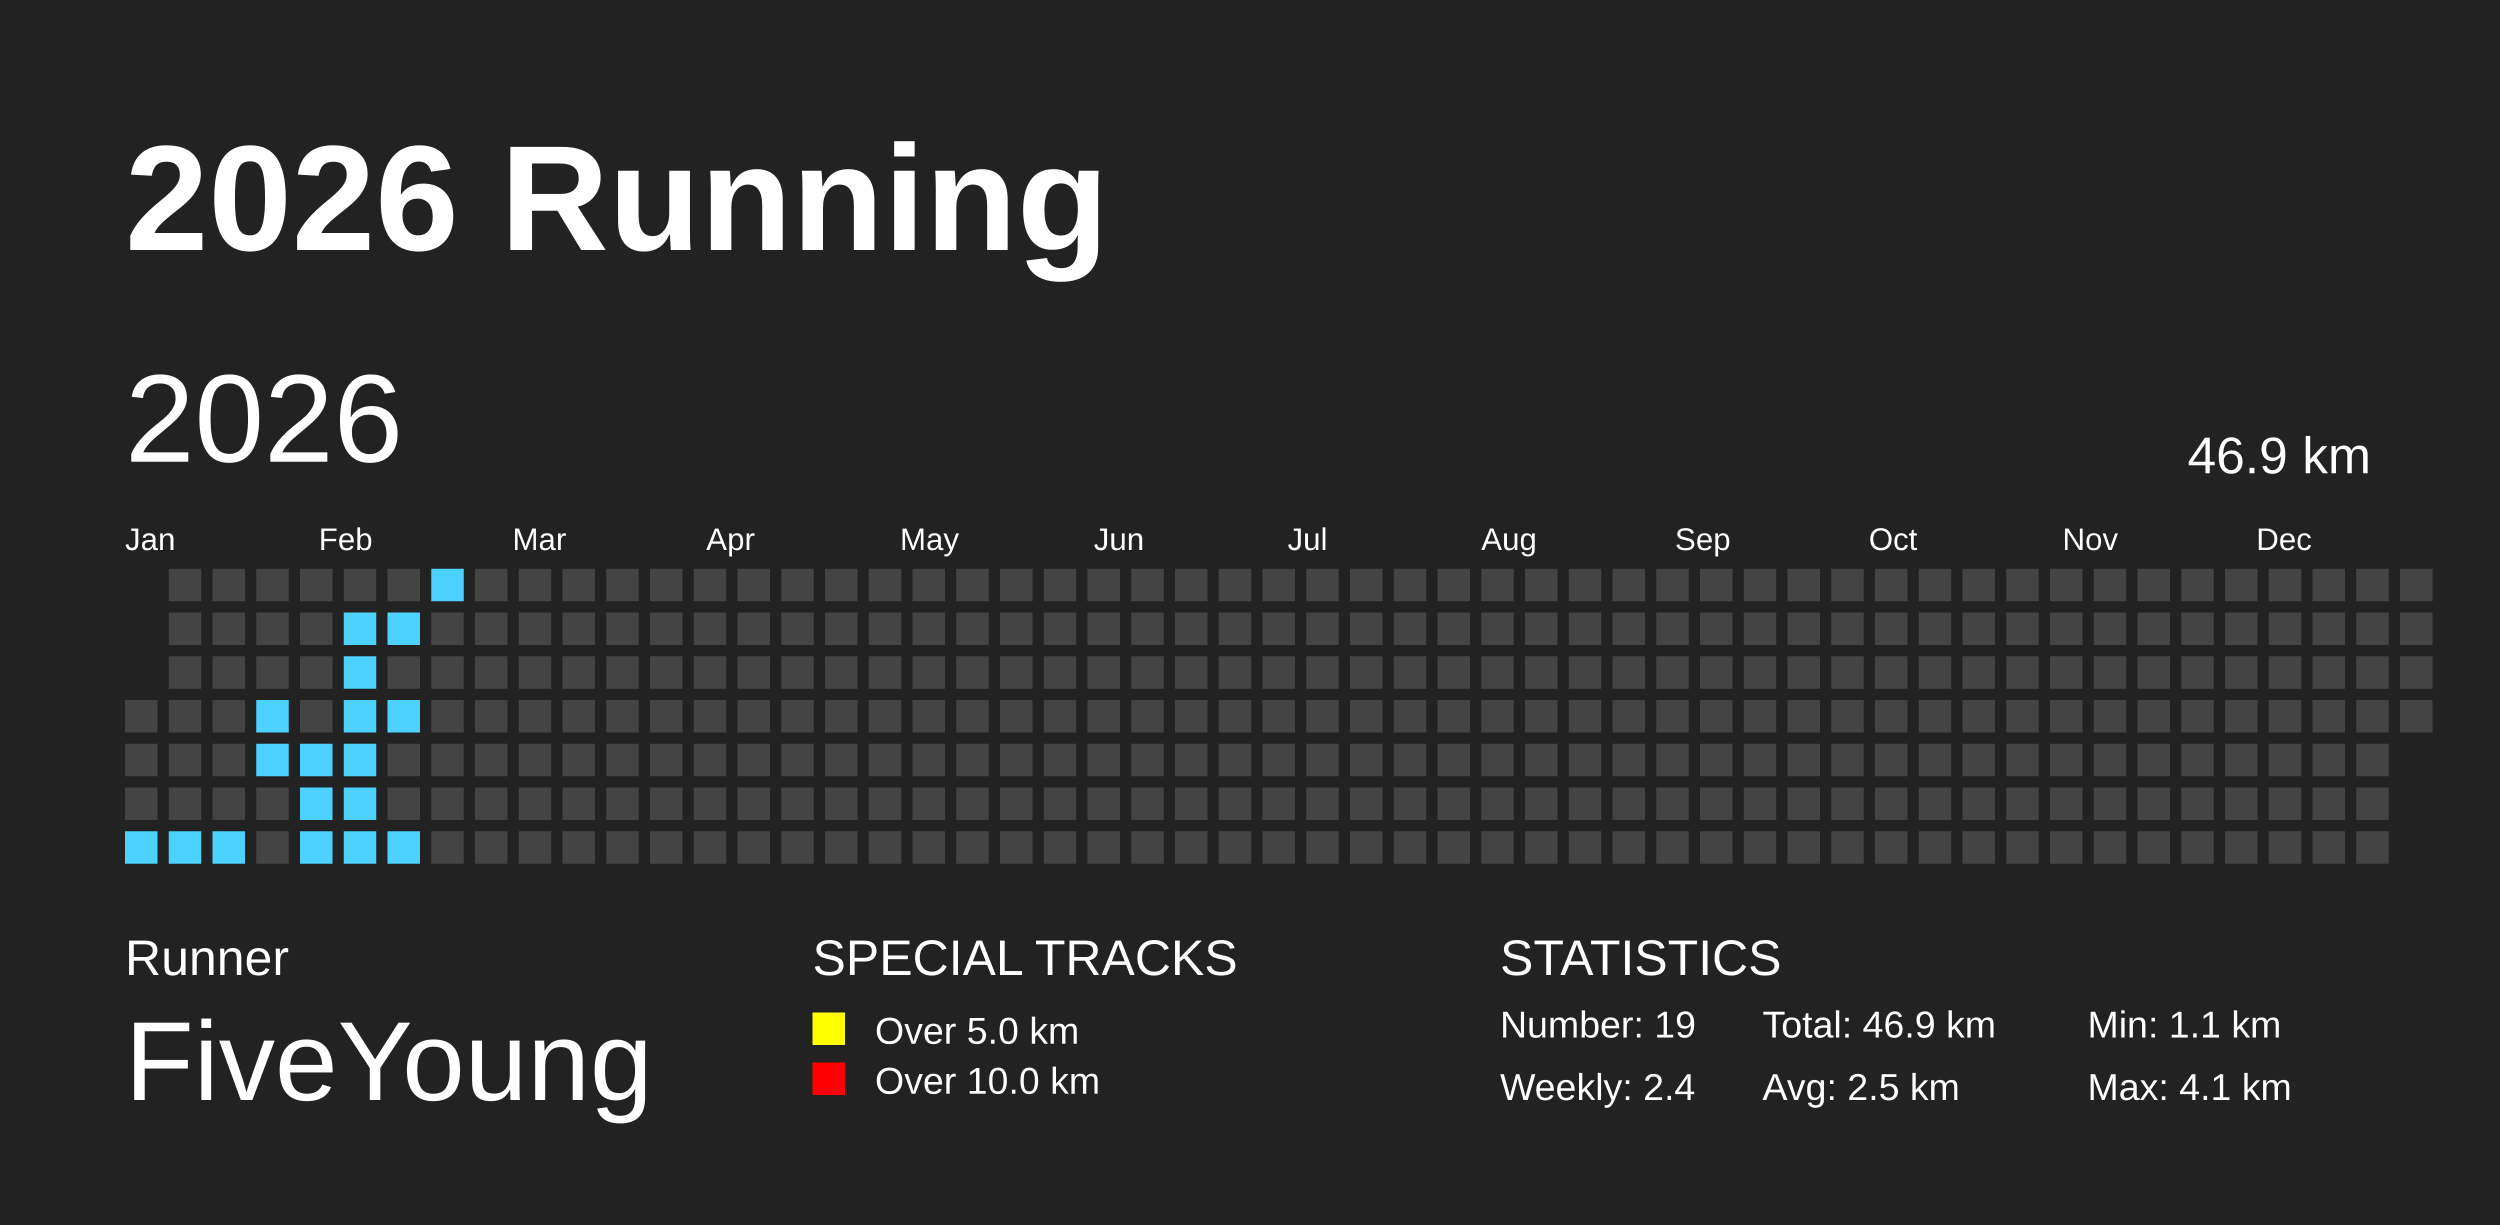
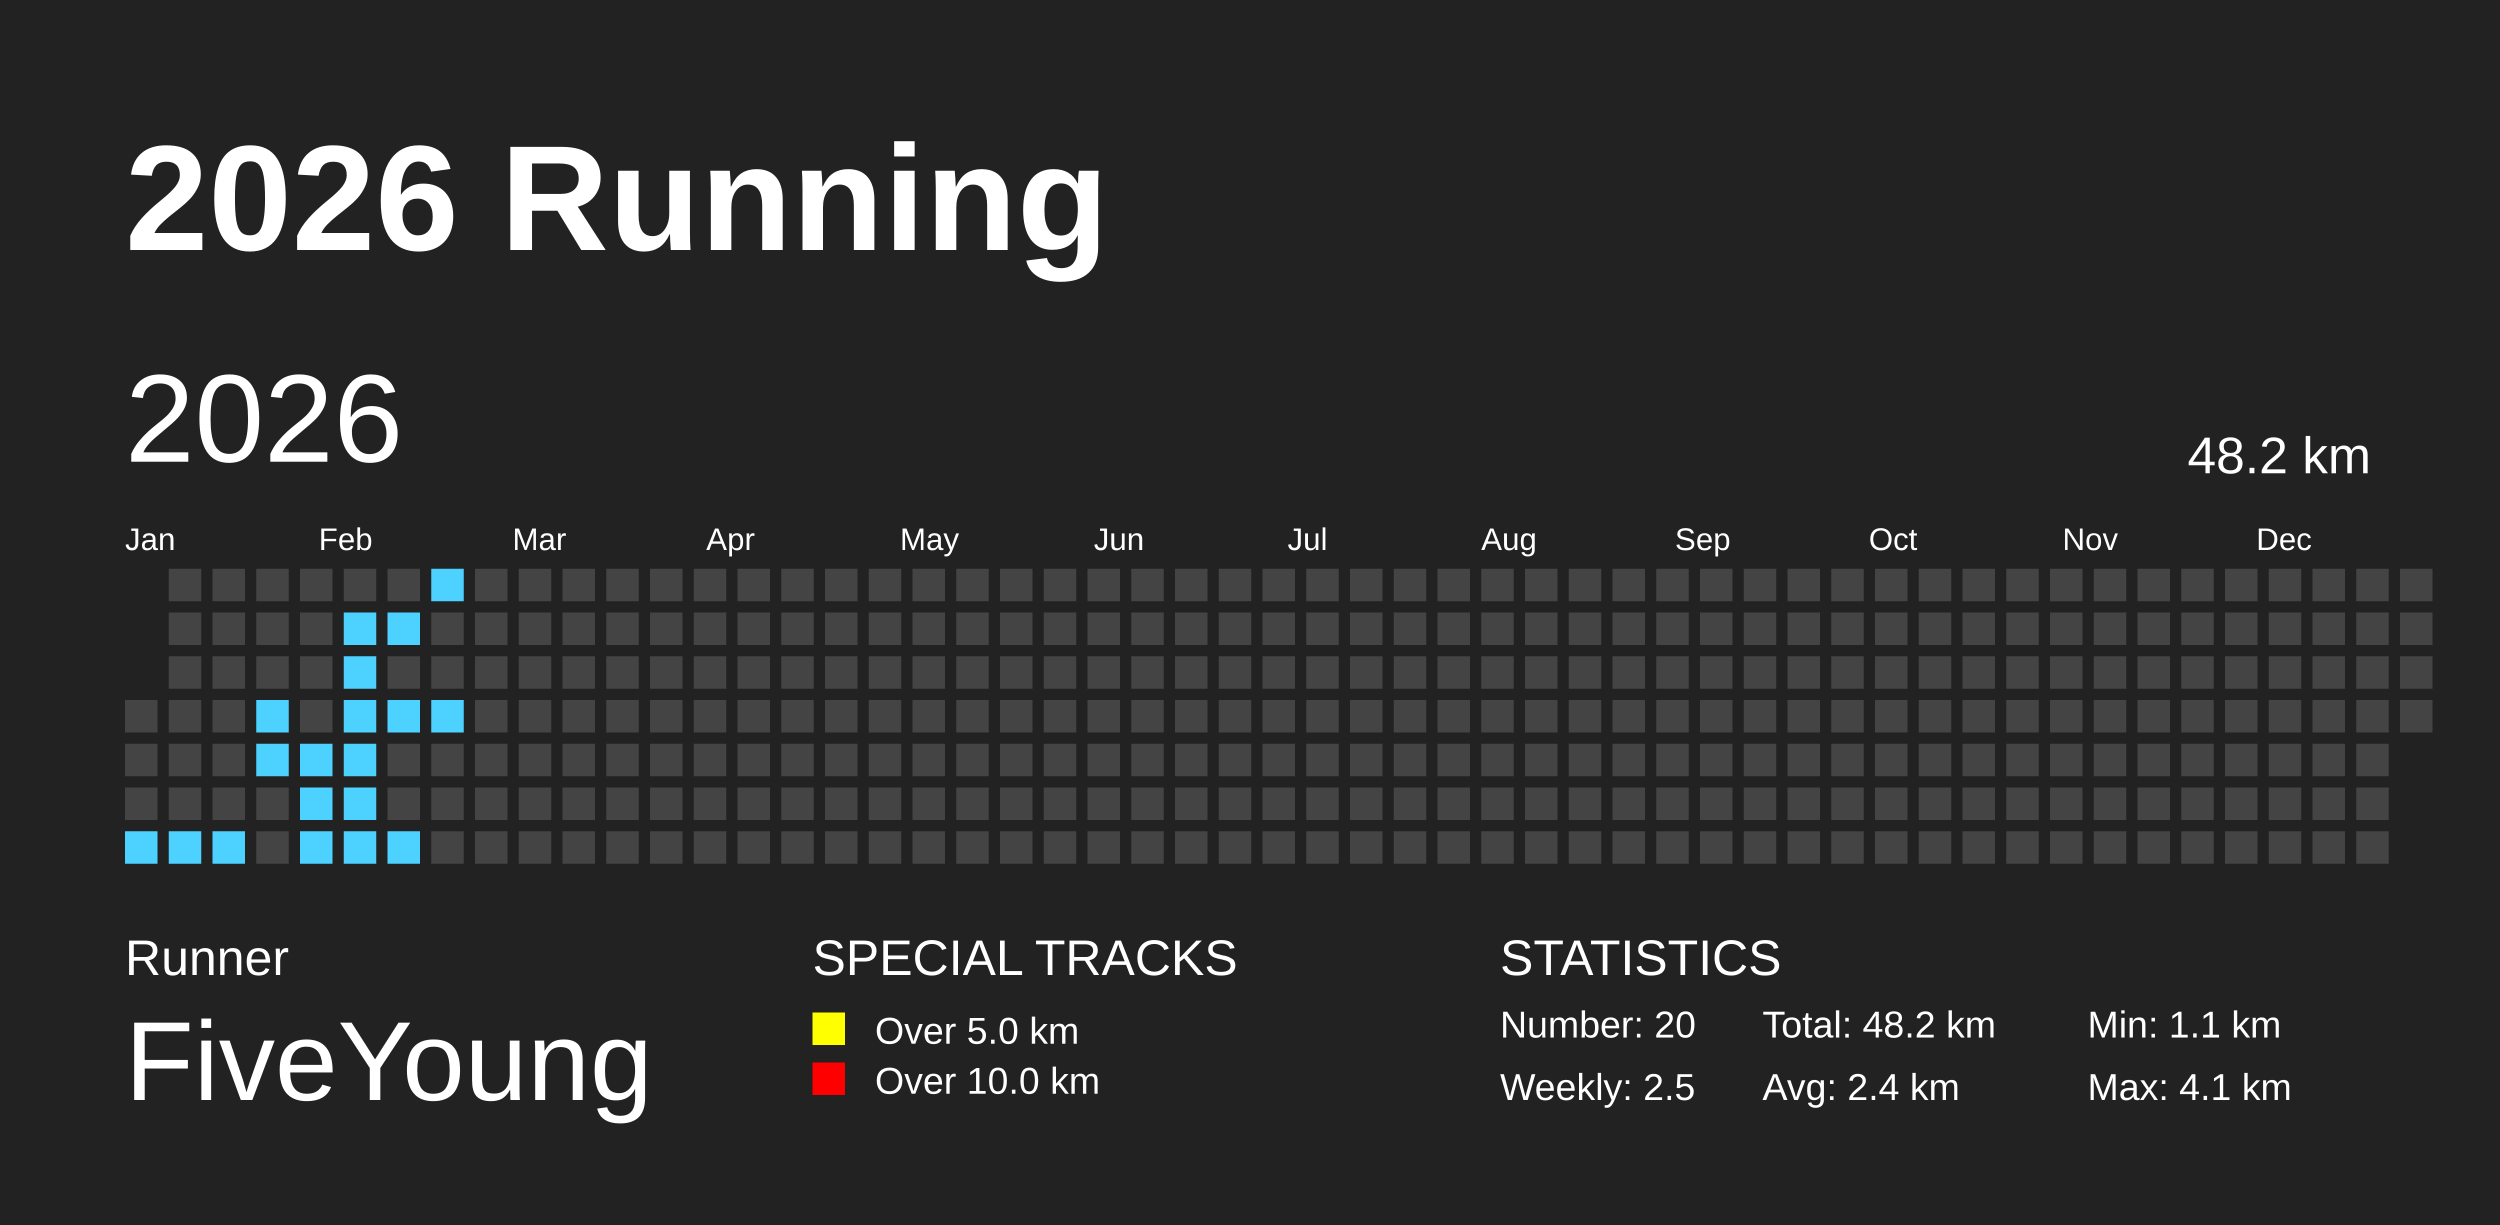
<svg xmlns="http://www.w3.org/2000/svg" baseProfile="full" height="98mm" version="1.1" viewBox="0,0,200,98" width="200mm">
  <defs />
  <rect fill="#222222" height="98" width="200" x="0" y="0" />
  <text fill="#FFFFFF" style="font-size:12px; font-family:Arial; font-weight:bold;" x="10" y="20">2026 Running</text>
  <text fill="#FFFFFF" style="font-size:4px; font-family:Arial" x="10" y="78">Runner</text>
  <text fill="#FFFFFF" style="font-size:9px; font-family:Arial" x="10" y="88">FiveYoung</text>
  <text fill="#FFFFFF" style="font-size:4px; font-family:Arial" x="65" y="78">SPECIAL TRACKS</text>
  <rect fill="yellow" height="2.6" width="2.6" x="65" y="81" />
  <text fill="#FFFFFF" style="font-size:3px; font-family:Arial" x="70" y="83.5">Over 5.0 km</text>
  <rect fill="red" height="2.6" width="2.6" x="65" y="85" />
  <text fill="#FFFFFF" style="font-size:3px; font-family:Arial" x="70" y="87.5">Over 10.0 km</text>
  <text fill="#FFFFFF" style="font-size:4px; font-family:Arial" x="120" y="78">STATISTICS</text>
-   <text fill="#FFFFFF" style="font-size:3px; font-family:Arial" x="120" y="83">Number: 19</text>
-   <text fill="#FFFFFF" style="font-size:3px; font-family:Arial" x="120" y="88">Weekly: 2.4</text>
-   <text fill="#FFFFFF" style="font-size:3px; font-family:Arial" x="141" y="83">Total: 46.9 km</text>
-   <text fill="#FFFFFF" style="font-size:3px; font-family:Arial" x="141" y="88">Avg: 2.5 km</text>
+   <text fill="#FFFFFF" style="font-size:3px; font-family:Arial" x="120" y="83">Number: 20</text>
+   <text fill="#FFFFFF" style="font-size:3px; font-family:Arial" x="120" y="88">Weekly: 2.5</text>
+   <text fill="#FFFFFF" style="font-size:3px; font-family:Arial" x="141" y="83">Total: 48.2 km</text>
+   <text fill="#FFFFFF" style="font-size:3px; font-family:Arial" x="141" y="88">Avg: 2.4 km</text>
  <text fill="#FFFFFF" style="font-size:3px; font-family:Arial" x="167" y="83">Min: 1.1 km</text>
  <text fill="#FFFFFF" style="font-size:3px; font-family:Arial" x="167" y="88">Max: 4.1 km</text>
  <text dominant-baseline="hanging" fill="#FFFFFF" style="font-size:10.0px; font-family:Arial;" x="10" y="30">2026</text>
-   <text dominant-baseline="hanging" fill="#FFFFFF" style="font-size:4.125px; font-family:Arial;" x="175" y="35">46.9 km</text>
+   <text dominant-baseline="hanging" fill="#FFFFFF" style="font-size:4.125px; font-family:Arial;" x="175" y="35">48.2 km</text>
  <text fill="#FFFFFF" style="font-size:2.5px; font-family:Arial" x="10.0" y="44">Jan</text>
  <text fill="#FFFFFF" style="font-size:2.5px; font-family:Arial" x="25.5" y="44">Feb</text>
  <text fill="#FFFFFF" style="font-size:2.5px; font-family:Arial" x="41.0" y="44">Mar</text>
  <text fill="#FFFFFF" style="font-size:2.5px; font-family:Arial" x="56.5" y="44">Apr</text>
  <text fill="#FFFFFF" style="font-size:2.5px; font-family:Arial" x="72.0" y="44">May</text>
  <text fill="#FFFFFF" style="font-size:2.5px; font-family:Arial" x="87.5" y="44">Jun</text>
  <text fill="#FFFFFF" style="font-size:2.5px; font-family:Arial" x="103.0" y="44">Jul</text>
  <text fill="#FFFFFF" style="font-size:2.5px; font-family:Arial" x="118.5" y="44">Aug</text>
  <text fill="#FFFFFF" style="font-size:2.5px; font-family:Arial" x="134.0" y="44">Sep</text>
  <text fill="#FFFFFF" style="font-size:2.5px; font-family:Arial" x="149.5" y="44">Oct</text>
  <text fill="#FFFFFF" style="font-size:2.5px; font-family:Arial" x="165.0" y="44">Nov</text>
  <text fill="#FFFFFF" style="font-size:2.5px; font-family:Arial" x="180.5" y="44">Dec</text>
  <rect fill="#444444" height="2.6" width="2.6" x="10.0" y="56.0" />
  <rect fill="#444444" height="2.6" width="2.6" x="10.0" y="59.5" />
  <rect fill="#444444" height="2.6" width="2.6" x="10.0" y="63.0" />
  <rect fill="#4DD2FF" height="2.6" width="2.6" x="10.0" y="66.5" />
  <rect fill="#444444" height="2.6" width="2.6" x="13.5" y="45.5" />
  <rect fill="#444444" height="2.6" width="2.6" x="13.5" y="49.0" />
  <rect fill="#444444" height="2.6" width="2.6" x="13.5" y="52.5" />
  <rect fill="#444444" height="2.6" width="2.6" x="13.5" y="56.0" />
  <rect fill="#444444" height="2.6" width="2.6" x="13.5" y="59.5" />
  <rect fill="#444444" height="2.6" width="2.6" x="13.5" y="63.0" />
  <rect fill="#4DD2FF" height="2.6" width="2.6" x="13.5" y="66.5" />
  <rect fill="#444444" height="2.6" width="2.6" x="17.0" y="45.5" />
  <rect fill="#444444" height="2.6" width="2.6" x="17.0" y="49.0" />
  <rect fill="#444444" height="2.6" width="2.6" x="17.0" y="52.5" />
  <rect fill="#444444" height="2.6" width="2.6" x="17.0" y="56.0" />
  <rect fill="#444444" height="2.6" width="2.6" x="17.0" y="59.5" />
  <rect fill="#444444" height="2.6" width="2.6" x="17.0" y="63.0" />
  <rect fill="#4DD2FF" height="2.6" width="2.6" x="17.0" y="66.5" />
  <rect fill="#444444" height="2.6" width="2.6" x="20.5" y="45.5" />
  <rect fill="#444444" height="2.6" width="2.6" x="20.5" y="49.0" />
  <rect fill="#444444" height="2.6" width="2.6" x="20.5" y="52.5" />
  <rect fill="#4DD2FF" height="2.6" width="2.6" x="20.5" y="56.0" />
  <rect fill="#4DD2FF" height="2.6" width="2.6" x="20.5" y="59.5" />
  <rect fill="#444444" height="2.6" width="2.6" x="20.5" y="63.0" />
  <rect fill="#444444" height="2.6" width="2.6" x="20.5" y="66.5" />
  <rect fill="#444444" height="2.6" width="2.6" x="24.0" y="45.5" />
  <rect fill="#444444" height="2.6" width="2.6" x="24.0" y="49.0" />
  <rect fill="#444444" height="2.6" width="2.6" x="24.0" y="52.5" />
  <rect fill="#444444" height="2.6" width="2.6" x="24.0" y="56.0" />
  <rect fill="#4DD2FF" height="2.6" width="2.6" x="24.0" y="59.5" />
  <rect fill="#4DD2FF" height="2.6" width="2.6" x="24.0" y="63.0" />
  <rect fill="#4DD2FF" height="2.6" width="2.6" x="24.0" y="66.5" />
  <rect fill="#444444" height="2.6" width="2.6" x="27.5" y="45.5" />
  <rect fill="#4DD2FF" height="2.6" width="2.6" x="27.5" y="49.0" />
  <rect fill="#4DD2FF" height="2.6" width="2.6" x="27.5" y="52.5" />
  <rect fill="#4DD2FF" height="2.6" width="2.6" x="27.5" y="56.0" />
  <rect fill="#4DD2FF" height="2.6" width="2.6" x="27.5" y="59.5" />
  <rect fill="#4DD2FF" height="2.6" width="2.6" x="27.5" y="63.0" />
  <rect fill="#4DD2FF" height="2.6" width="2.6" x="27.5" y="66.5" />
  <rect fill="#444444" height="2.6" width="2.6" x="31.0" y="45.5" />
  <rect fill="#4DD2FF" height="2.6" width="2.6" x="31.0" y="49.0" />
  <rect fill="#444444" height="2.6" width="2.6" x="31.0" y="52.5" />
  <rect fill="#4DD2FF" height="2.6" width="2.6" x="31.0" y="56.0" />
  <rect fill="#444444" height="2.6" width="2.6" x="31.0" y="59.5" />
  <rect fill="#444444" height="2.6" width="2.6" x="31.0" y="63.0" />
  <rect fill="#4DD2FF" height="2.6" width="2.6" x="31.0" y="66.5" />
  <rect fill="#4DD2FF" height="2.6" width="2.6" x="34.5" y="45.5" />
  <rect fill="#444444" height="2.6" width="2.6" x="34.5" y="49.0" />
  <rect fill="#444444" height="2.6" width="2.6" x="34.5" y="52.5" />
-   <rect fill="#444444" height="2.6" width="2.6" x="34.5" y="56.0" />
+   <rect fill="#4DD2FF" height="2.6" width="2.6" x="34.5" y="56.0" />
  <rect fill="#444444" height="2.6" width="2.6" x="34.5" y="59.5" />
  <rect fill="#444444" height="2.6" width="2.6" x="34.5" y="63.0" />
  <rect fill="#444444" height="2.6" width="2.6" x="34.5" y="66.5" />
  <rect fill="#444444" height="2.6" width="2.6" x="38.0" y="45.5" />
  <rect fill="#444444" height="2.6" width="2.6" x="38.0" y="49.0" />
  <rect fill="#444444" height="2.6" width="2.6" x="38.0" y="52.5" />
  <rect fill="#444444" height="2.6" width="2.6" x="38.0" y="56.0" />
  <rect fill="#444444" height="2.6" width="2.6" x="38.0" y="59.5" />
  <rect fill="#444444" height="2.6" width="2.6" x="38.0" y="63.0" />
  <rect fill="#444444" height="2.6" width="2.6" x="38.0" y="66.5" />
  <rect fill="#444444" height="2.6" width="2.6" x="41.5" y="45.5" />
  <rect fill="#444444" height="2.6" width="2.6" x="41.5" y="49.0" />
  <rect fill="#444444" height="2.6" width="2.6" x="41.5" y="52.5" />
  <rect fill="#444444" height="2.6" width="2.6" x="41.5" y="56.0" />
  <rect fill="#444444" height="2.6" width="2.6" x="41.5" y="59.5" />
  <rect fill="#444444" height="2.6" width="2.6" x="41.5" y="63.0" />
  <rect fill="#444444" height="2.6" width="2.6" x="41.5" y="66.5" />
  <rect fill="#444444" height="2.6" width="2.6" x="45.0" y="45.5" />
  <rect fill="#444444" height="2.6" width="2.6" x="45.0" y="49.0" />
  <rect fill="#444444" height="2.6" width="2.6" x="45.0" y="52.5" />
  <rect fill="#444444" height="2.6" width="2.6" x="45.0" y="56.0" />
  <rect fill="#444444" height="2.6" width="2.6" x="45.0" y="59.5" />
  <rect fill="#444444" height="2.6" width="2.6" x="45.0" y="63.0" />
  <rect fill="#444444" height="2.6" width="2.6" x="45.0" y="66.5" />
  <rect fill="#444444" height="2.6" width="2.6" x="48.5" y="45.5" />
  <rect fill="#444444" height="2.6" width="2.6" x="48.5" y="49.0" />
  <rect fill="#444444" height="2.6" width="2.6" x="48.5" y="52.5" />
  <rect fill="#444444" height="2.6" width="2.6" x="48.5" y="56.0" />
  <rect fill="#444444" height="2.6" width="2.6" x="48.5" y="59.5" />
  <rect fill="#444444" height="2.6" width="2.6" x="48.5" y="63.0" />
  <rect fill="#444444" height="2.6" width="2.6" x="48.5" y="66.5" />
  <rect fill="#444444" height="2.6" width="2.6" x="52.0" y="45.5" />
  <rect fill="#444444" height="2.6" width="2.6" x="52.0" y="49.0" />
  <rect fill="#444444" height="2.6" width="2.6" x="52.0" y="52.5" />
  <rect fill="#444444" height="2.6" width="2.6" x="52.0" y="56.0" />
  <rect fill="#444444" height="2.6" width="2.6" x="52.0" y="59.5" />
  <rect fill="#444444" height="2.6" width="2.6" x="52.0" y="63.0" />
  <rect fill="#444444" height="2.6" width="2.6" x="52.0" y="66.5" />
  <rect fill="#444444" height="2.6" width="2.6" x="55.5" y="45.5" />
  <rect fill="#444444" height="2.6" width="2.6" x="55.5" y="49.0" />
  <rect fill="#444444" height="2.6" width="2.6" x="55.5" y="52.5" />
  <rect fill="#444444" height="2.6" width="2.6" x="55.5" y="56.0" />
  <rect fill="#444444" height="2.6" width="2.6" x="55.5" y="59.5" />
  <rect fill="#444444" height="2.6" width="2.6" x="55.5" y="63.0" />
  <rect fill="#444444" height="2.6" width="2.6" x="55.5" y="66.5" />
  <rect fill="#444444" height="2.6" width="2.6" x="59.0" y="45.5" />
  <rect fill="#444444" height="2.6" width="2.6" x="59.0" y="49.0" />
  <rect fill="#444444" height="2.6" width="2.6" x="59.0" y="52.5" />
  <rect fill="#444444" height="2.6" width="2.6" x="59.0" y="56.0" />
  <rect fill="#444444" height="2.6" width="2.6" x="59.0" y="59.5" />
  <rect fill="#444444" height="2.6" width="2.6" x="59.0" y="63.0" />
  <rect fill="#444444" height="2.6" width="2.6" x="59.0" y="66.5" />
  <rect fill="#444444" height="2.6" width="2.6" x="62.5" y="45.5" />
  <rect fill="#444444" height="2.6" width="2.6" x="62.5" y="49.0" />
  <rect fill="#444444" height="2.6" width="2.6" x="62.5" y="52.5" />
  <rect fill="#444444" height="2.6" width="2.6" x="62.5" y="56.0" />
  <rect fill="#444444" height="2.6" width="2.6" x="62.5" y="59.5" />
  <rect fill="#444444" height="2.6" width="2.6" x="62.5" y="63.0" />
  <rect fill="#444444" height="2.6" width="2.6" x="62.5" y="66.5" />
  <rect fill="#444444" height="2.6" width="2.6" x="66.0" y="45.5" />
  <rect fill="#444444" height="2.6" width="2.6" x="66.0" y="49.0" />
  <rect fill="#444444" height="2.6" width="2.6" x="66.0" y="52.5" />
  <rect fill="#444444" height="2.6" width="2.6" x="66.0" y="56.0" />
  <rect fill="#444444" height="2.6" width="2.6" x="66.0" y="59.5" />
  <rect fill="#444444" height="2.6" width="2.6" x="66.0" y="63.0" />
  <rect fill="#444444" height="2.6" width="2.6" x="66.0" y="66.5" />
  <rect fill="#444444" height="2.6" width="2.6" x="69.5" y="45.5" />
  <rect fill="#444444" height="2.6" width="2.6" x="69.5" y="49.0" />
  <rect fill="#444444" height="2.6" width="2.6" x="69.5" y="52.5" />
  <rect fill="#444444" height="2.6" width="2.6" x="69.5" y="56.0" />
  <rect fill="#444444" height="2.6" width="2.6" x="69.5" y="59.5" />
  <rect fill="#444444" height="2.6" width="2.6" x="69.5" y="63.0" />
  <rect fill="#444444" height="2.6" width="2.6" x="69.5" y="66.5" />
  <rect fill="#444444" height="2.6" width="2.6" x="73.0" y="45.5" />
  <rect fill="#444444" height="2.6" width="2.6" x="73.0" y="49.0" />
  <rect fill="#444444" height="2.6" width="2.6" x="73.0" y="52.5" />
  <rect fill="#444444" height="2.6" width="2.6" x="73.0" y="56.0" />
  <rect fill="#444444" height="2.6" width="2.6" x="73.0" y="59.5" />
  <rect fill="#444444" height="2.6" width="2.6" x="73.0" y="63.0" />
  <rect fill="#444444" height="2.6" width="2.6" x="73.0" y="66.5" />
  <rect fill="#444444" height="2.6" width="2.6" x="76.5" y="45.5" />
  <rect fill="#444444" height="2.6" width="2.6" x="76.5" y="49.0" />
  <rect fill="#444444" height="2.6" width="2.6" x="76.5" y="52.5" />
  <rect fill="#444444" height="2.6" width="2.6" x="76.5" y="56.0" />
  <rect fill="#444444" height="2.6" width="2.6" x="76.5" y="59.5" />
  <rect fill="#444444" height="2.6" width="2.6" x="76.5" y="63.0" />
  <rect fill="#444444" height="2.6" width="2.6" x="76.5" y="66.5" />
  <rect fill="#444444" height="2.6" width="2.6" x="80.0" y="45.5" />
  <rect fill="#444444" height="2.6" width="2.6" x="80.0" y="49.0" />
  <rect fill="#444444" height="2.6" width="2.6" x="80.0" y="52.5" />
  <rect fill="#444444" height="2.6" width="2.6" x="80.0" y="56.0" />
  <rect fill="#444444" height="2.6" width="2.6" x="80.0" y="59.5" />
  <rect fill="#444444" height="2.6" width="2.6" x="80.0" y="63.0" />
  <rect fill="#444444" height="2.6" width="2.6" x="80.0" y="66.5" />
  <rect fill="#444444" height="2.6" width="2.6" x="83.5" y="45.5" />
  <rect fill="#444444" height="2.6" width="2.6" x="83.5" y="49.0" />
  <rect fill="#444444" height="2.6" width="2.6" x="83.5" y="52.5" />
  <rect fill="#444444" height="2.6" width="2.6" x="83.5" y="56.0" />
  <rect fill="#444444" height="2.6" width="2.6" x="83.5" y="59.5" />
  <rect fill="#444444" height="2.6" width="2.6" x="83.5" y="63.0" />
  <rect fill="#444444" height="2.6" width="2.6" x="83.5" y="66.5" />
  <rect fill="#444444" height="2.6" width="2.6" x="87.0" y="45.5" />
  <rect fill="#444444" height="2.6" width="2.6" x="87.0" y="49.0" />
  <rect fill="#444444" height="2.6" width="2.6" x="87.0" y="52.5" />
  <rect fill="#444444" height="2.6" width="2.6" x="87.0" y="56.0" />
  <rect fill="#444444" height="2.6" width="2.6" x="87.0" y="59.5" />
  <rect fill="#444444" height="2.6" width="2.6" x="87.0" y="63.0" />
  <rect fill="#444444" height="2.6" width="2.6" x="87.0" y="66.5" />
  <rect fill="#444444" height="2.6" width="2.6" x="90.5" y="45.5" />
  <rect fill="#444444" height="2.6" width="2.6" x="90.5" y="49.0" />
  <rect fill="#444444" height="2.6" width="2.6" x="90.5" y="52.5" />
  <rect fill="#444444" height="2.6" width="2.6" x="90.5" y="56.0" />
  <rect fill="#444444" height="2.6" width="2.6" x="90.5" y="59.5" />
  <rect fill="#444444" height="2.6" width="2.6" x="90.5" y="63.0" />
  <rect fill="#444444" height="2.6" width="2.6" x="90.5" y="66.5" />
  <rect fill="#444444" height="2.6" width="2.6" x="94.0" y="45.5" />
  <rect fill="#444444" height="2.6" width="2.6" x="94.0" y="49.0" />
  <rect fill="#444444" height="2.6" width="2.6" x="94.0" y="52.5" />
  <rect fill="#444444" height="2.6" width="2.6" x="94.0" y="56.0" />
  <rect fill="#444444" height="2.6" width="2.6" x="94.0" y="59.5" />
  <rect fill="#444444" height="2.6" width="2.6" x="94.0" y="63.0" />
  <rect fill="#444444" height="2.6" width="2.6" x="94.0" y="66.5" />
  <rect fill="#444444" height="2.6" width="2.6" x="97.5" y="45.5" />
  <rect fill="#444444" height="2.6" width="2.6" x="97.5" y="49.0" />
  <rect fill="#444444" height="2.6" width="2.6" x="97.5" y="52.5" />
  <rect fill="#444444" height="2.6" width="2.6" x="97.5" y="56.0" />
  <rect fill="#444444" height="2.6" width="2.6" x="97.5" y="59.5" />
  <rect fill="#444444" height="2.6" width="2.6" x="97.5" y="63.0" />
  <rect fill="#444444" height="2.6" width="2.6" x="97.5" y="66.5" />
  <rect fill="#444444" height="2.6" width="2.6" x="101.0" y="45.5" />
  <rect fill="#444444" height="2.6" width="2.6" x="101.0" y="49.0" />
  <rect fill="#444444" height="2.6" width="2.6" x="101.0" y="52.5" />
  <rect fill="#444444" height="2.6" width="2.6" x="101.0" y="56.0" />
  <rect fill="#444444" height="2.6" width="2.6" x="101.0" y="59.5" />
  <rect fill="#444444" height="2.6" width="2.6" x="101.0" y="63.0" />
  <rect fill="#444444" height="2.6" width="2.6" x="101.0" y="66.5" />
  <rect fill="#444444" height="2.6" width="2.6" x="104.5" y="45.5" />
  <rect fill="#444444" height="2.6" width="2.6" x="104.5" y="49.0" />
  <rect fill="#444444" height="2.6" width="2.6" x="104.5" y="52.5" />
  <rect fill="#444444" height="2.6" width="2.6" x="104.5" y="56.0" />
  <rect fill="#444444" height="2.6" width="2.6" x="104.5" y="59.5" />
  <rect fill="#444444" height="2.6" width="2.6" x="104.5" y="63.0" />
  <rect fill="#444444" height="2.6" width="2.6" x="104.5" y="66.5" />
  <rect fill="#444444" height="2.6" width="2.6" x="108.0" y="45.5" />
  <rect fill="#444444" height="2.6" width="2.6" x="108.0" y="49.0" />
  <rect fill="#444444" height="2.6" width="2.6" x="108.0" y="52.5" />
  <rect fill="#444444" height="2.6" width="2.6" x="108.0" y="56.0" />
  <rect fill="#444444" height="2.6" width="2.6" x="108.0" y="59.5" />
  <rect fill="#444444" height="2.6" width="2.6" x="108.0" y="63.0" />
  <rect fill="#444444" height="2.6" width="2.6" x="108.0" y="66.5" />
  <rect fill="#444444" height="2.6" width="2.6" x="111.5" y="45.5" />
  <rect fill="#444444" height="2.6" width="2.6" x="111.5" y="49.0" />
  <rect fill="#444444" height="2.6" width="2.6" x="111.5" y="52.5" />
  <rect fill="#444444" height="2.6" width="2.6" x="111.5" y="56.0" />
  <rect fill="#444444" height="2.6" width="2.6" x="111.5" y="59.5" />
  <rect fill="#444444" height="2.6" width="2.6" x="111.5" y="63.0" />
  <rect fill="#444444" height="2.6" width="2.6" x="111.5" y="66.5" />
  <rect fill="#444444" height="2.6" width="2.6" x="115.0" y="45.5" />
  <rect fill="#444444" height="2.6" width="2.6" x="115.0" y="49.0" />
  <rect fill="#444444" height="2.6" width="2.6" x="115.0" y="52.5" />
  <rect fill="#444444" height="2.6" width="2.6" x="115.0" y="56.0" />
  <rect fill="#444444" height="2.6" width="2.6" x="115.0" y="59.5" />
  <rect fill="#444444" height="2.6" width="2.6" x="115.0" y="63.0" />
  <rect fill="#444444" height="2.6" width="2.6" x="115.0" y="66.5" />
  <rect fill="#444444" height="2.6" width="2.6" x="118.5" y="45.5" />
  <rect fill="#444444" height="2.6" width="2.6" x="118.5" y="49.0" />
  <rect fill="#444444" height="2.6" width="2.6" x="118.5" y="52.5" />
  <rect fill="#444444" height="2.6" width="2.6" x="118.5" y="56.0" />
  <rect fill="#444444" height="2.6" width="2.6" x="118.5" y="59.5" />
  <rect fill="#444444" height="2.6" width="2.6" x="118.5" y="63.0" />
  <rect fill="#444444" height="2.6" width="2.6" x="118.5" y="66.5" />
  <rect fill="#444444" height="2.6" width="2.6" x="122.0" y="45.5" />
  <rect fill="#444444" height="2.6" width="2.6" x="122.0" y="49.0" />
  <rect fill="#444444" height="2.6" width="2.6" x="122.0" y="52.5" />
  <rect fill="#444444" height="2.6" width="2.6" x="122.0" y="56.0" />
  <rect fill="#444444" height="2.6" width="2.6" x="122.0" y="59.5" />
  <rect fill="#444444" height="2.6" width="2.6" x="122.0" y="63.0" />
  <rect fill="#444444" height="2.6" width="2.6" x="122.0" y="66.5" />
  <rect fill="#444444" height="2.6" width="2.6" x="125.5" y="45.5" />
  <rect fill="#444444" height="2.6" width="2.6" x="125.5" y="49.0" />
  <rect fill="#444444" height="2.6" width="2.6" x="125.5" y="52.5" />
  <rect fill="#444444" height="2.6" width="2.6" x="125.5" y="56.0" />
  <rect fill="#444444" height="2.6" width="2.6" x="125.5" y="59.5" />
  <rect fill="#444444" height="2.6" width="2.6" x="125.5" y="63.0" />
  <rect fill="#444444" height="2.6" width="2.6" x="125.5" y="66.5" />
  <rect fill="#444444" height="2.6" width="2.6" x="129.0" y="45.5" />
  <rect fill="#444444" height="2.6" width="2.6" x="129.0" y="49.0" />
  <rect fill="#444444" height="2.6" width="2.6" x="129.0" y="52.5" />
  <rect fill="#444444" height="2.6" width="2.6" x="129.0" y="56.0" />
  <rect fill="#444444" height="2.6" width="2.6" x="129.0" y="59.5" />
  <rect fill="#444444" height="2.6" width="2.6" x="129.0" y="63.0" />
  <rect fill="#444444" height="2.6" width="2.6" x="129.0" y="66.5" />
  <rect fill="#444444" height="2.6" width="2.6" x="132.5" y="45.5" />
  <rect fill="#444444" height="2.6" width="2.6" x="132.5" y="49.0" />
  <rect fill="#444444" height="2.6" width="2.6" x="132.5" y="52.5" />
  <rect fill="#444444" height="2.6" width="2.6" x="132.5" y="56.0" />
  <rect fill="#444444" height="2.6" width="2.6" x="132.5" y="59.5" />
  <rect fill="#444444" height="2.6" width="2.6" x="132.5" y="63.0" />
  <rect fill="#444444" height="2.6" width="2.6" x="132.5" y="66.5" />
  <rect fill="#444444" height="2.6" width="2.6" x="136.0" y="45.5" />
  <rect fill="#444444" height="2.6" width="2.6" x="136.0" y="49.0" />
  <rect fill="#444444" height="2.6" width="2.6" x="136.0" y="52.5" />
  <rect fill="#444444" height="2.6" width="2.6" x="136.0" y="56.0" />
  <rect fill="#444444" height="2.6" width="2.6" x="136.0" y="59.5" />
  <rect fill="#444444" height="2.6" width="2.6" x="136.0" y="63.0" />
  <rect fill="#444444" height="2.6" width="2.6" x="136.0" y="66.5" />
  <rect fill="#444444" height="2.6" width="2.6" x="139.5" y="45.5" />
  <rect fill="#444444" height="2.6" width="2.6" x="139.5" y="49.0" />
  <rect fill="#444444" height="2.6" width="2.6" x="139.5" y="52.5" />
  <rect fill="#444444" height="2.6" width="2.6" x="139.5" y="56.0" />
  <rect fill="#444444" height="2.6" width="2.6" x="139.5" y="59.5" />
  <rect fill="#444444" height="2.6" width="2.6" x="139.5" y="63.0" />
  <rect fill="#444444" height="2.6" width="2.6" x="139.5" y="66.5" />
  <rect fill="#444444" height="2.6" width="2.6" x="143.0" y="45.5" />
  <rect fill="#444444" height="2.6" width="2.6" x="143.0" y="49.0" />
  <rect fill="#444444" height="2.6" width="2.6" x="143.0" y="52.5" />
  <rect fill="#444444" height="2.6" width="2.6" x="143.0" y="56.0" />
  <rect fill="#444444" height="2.6" width="2.6" x="143.0" y="59.5" />
  <rect fill="#444444" height="2.6" width="2.6" x="143.0" y="63.0" />
  <rect fill="#444444" height="2.6" width="2.6" x="143.0" y="66.5" />
  <rect fill="#444444" height="2.6" width="2.6" x="146.5" y="45.5" />
  <rect fill="#444444" height="2.6" width="2.6" x="146.5" y="49.0" />
  <rect fill="#444444" height="2.6" width="2.6" x="146.5" y="52.5" />
  <rect fill="#444444" height="2.6" width="2.6" x="146.5" y="56.0" />
  <rect fill="#444444" height="2.6" width="2.6" x="146.5" y="59.5" />
  <rect fill="#444444" height="2.6" width="2.6" x="146.5" y="63.0" />
  <rect fill="#444444" height="2.6" width="2.6" x="146.5" y="66.5" />
  <rect fill="#444444" height="2.6" width="2.6" x="150.0" y="45.5" />
  <rect fill="#444444" height="2.6" width="2.6" x="150.0" y="49.0" />
  <rect fill="#444444" height="2.6" width="2.6" x="150.0" y="52.5" />
  <rect fill="#444444" height="2.6" width="2.6" x="150.0" y="56.0" />
  <rect fill="#444444" height="2.6" width="2.6" x="150.0" y="59.5" />
  <rect fill="#444444" height="2.6" width="2.6" x="150.0" y="63.0" />
  <rect fill="#444444" height="2.6" width="2.6" x="150.0" y="66.5" />
  <rect fill="#444444" height="2.6" width="2.6" x="153.5" y="45.5" />
  <rect fill="#444444" height="2.6" width="2.6" x="153.5" y="49.0" />
  <rect fill="#444444" height="2.6" width="2.6" x="153.5" y="52.5" />
  <rect fill="#444444" height="2.6" width="2.6" x="153.5" y="56.0" />
  <rect fill="#444444" height="2.6" width="2.6" x="153.5" y="59.5" />
  <rect fill="#444444" height="2.6" width="2.6" x="153.5" y="63.0" />
  <rect fill="#444444" height="2.6" width="2.6" x="153.5" y="66.5" />
  <rect fill="#444444" height="2.6" width="2.6" x="157.0" y="45.5" />
  <rect fill="#444444" height="2.6" width="2.6" x="157.0" y="49.0" />
  <rect fill="#444444" height="2.6" width="2.6" x="157.0" y="52.5" />
  <rect fill="#444444" height="2.6" width="2.6" x="157.0" y="56.0" />
  <rect fill="#444444" height="2.6" width="2.6" x="157.0" y="59.5" />
  <rect fill="#444444" height="2.6" width="2.6" x="157.0" y="63.0" />
  <rect fill="#444444" height="2.6" width="2.6" x="157.0" y="66.5" />
  <rect fill="#444444" height="2.6" width="2.6" x="160.5" y="45.5" />
  <rect fill="#444444" height="2.6" width="2.6" x="160.5" y="49.0" />
  <rect fill="#444444" height="2.6" width="2.6" x="160.5" y="52.5" />
  <rect fill="#444444" height="2.6" width="2.6" x="160.5" y="56.0" />
  <rect fill="#444444" height="2.6" width="2.6" x="160.5" y="59.5" />
  <rect fill="#444444" height="2.6" width="2.6" x="160.5" y="63.0" />
  <rect fill="#444444" height="2.6" width="2.6" x="160.5" y="66.5" />
  <rect fill="#444444" height="2.6" width="2.6" x="164.0" y="45.5" />
  <rect fill="#444444" height="2.6" width="2.6" x="164.0" y="49.0" />
  <rect fill="#444444" height="2.6" width="2.6" x="164.0" y="52.5" />
  <rect fill="#444444" height="2.6" width="2.6" x="164.0" y="56.0" />
  <rect fill="#444444" height="2.6" width="2.6" x="164.0" y="59.5" />
  <rect fill="#444444" height="2.6" width="2.6" x="164.0" y="63.0" />
  <rect fill="#444444" height="2.6" width="2.6" x="164.0" y="66.5" />
  <rect fill="#444444" height="2.6" width="2.6" x="167.5" y="45.5" />
  <rect fill="#444444" height="2.6" width="2.6" x="167.5" y="49.0" />
  <rect fill="#444444" height="2.6" width="2.6" x="167.5" y="52.5" />
  <rect fill="#444444" height="2.6" width="2.6" x="167.5" y="56.0" />
  <rect fill="#444444" height="2.6" width="2.6" x="167.5" y="59.5" />
  <rect fill="#444444" height="2.6" width="2.6" x="167.5" y="63.0" />
  <rect fill="#444444" height="2.6" width="2.6" x="167.5" y="66.5" />
  <rect fill="#444444" height="2.6" width="2.6" x="171.0" y="45.5" />
  <rect fill="#444444" height="2.6" width="2.6" x="171.0" y="49.0" />
  <rect fill="#444444" height="2.6" width="2.6" x="171.0" y="52.5" />
  <rect fill="#444444" height="2.6" width="2.6" x="171.0" y="56.0" />
  <rect fill="#444444" height="2.6" width="2.6" x="171.0" y="59.5" />
  <rect fill="#444444" height="2.6" width="2.6" x="171.0" y="63.0" />
  <rect fill="#444444" height="2.6" width="2.6" x="171.0" y="66.5" />
  <rect fill="#444444" height="2.6" width="2.6" x="174.5" y="45.5" />
  <rect fill="#444444" height="2.6" width="2.6" x="174.5" y="49.0" />
  <rect fill="#444444" height="2.6" width="2.6" x="174.5" y="52.5" />
  <rect fill="#444444" height="2.6" width="2.6" x="174.5" y="56.0" />
  <rect fill="#444444" height="2.6" width="2.6" x="174.5" y="59.5" />
  <rect fill="#444444" height="2.6" width="2.6" x="174.5" y="63.0" />
  <rect fill="#444444" height="2.6" width="2.6" x="174.5" y="66.5" />
  <rect fill="#444444" height="2.6" width="2.6" x="178.0" y="45.5" />
  <rect fill="#444444" height="2.6" width="2.6" x="178.0" y="49.0" />
  <rect fill="#444444" height="2.6" width="2.6" x="178.0" y="52.5" />
  <rect fill="#444444" height="2.6" width="2.6" x="178.0" y="56.0" />
  <rect fill="#444444" height="2.6" width="2.6" x="178.0" y="59.5" />
  <rect fill="#444444" height="2.6" width="2.6" x="178.0" y="63.0" />
  <rect fill="#444444" height="2.6" width="2.6" x="178.0" y="66.5" />
  <rect fill="#444444" height="2.6" width="2.6" x="181.5" y="45.5" />
  <rect fill="#444444" height="2.6" width="2.6" x="181.5" y="49.0" />
  <rect fill="#444444" height="2.6" width="2.6" x="181.5" y="52.5" />
  <rect fill="#444444" height="2.6" width="2.6" x="181.5" y="56.0" />
  <rect fill="#444444" height="2.6" width="2.6" x="181.5" y="59.5" />
  <rect fill="#444444" height="2.6" width="2.6" x="181.5" y="63.0" />
  <rect fill="#444444" height="2.6" width="2.6" x="181.5" y="66.5" />
  <rect fill="#444444" height="2.6" width="2.6" x="185.0" y="45.5" />
  <rect fill="#444444" height="2.6" width="2.6" x="185.0" y="49.0" />
  <rect fill="#444444" height="2.6" width="2.6" x="185.0" y="52.5" />
  <rect fill="#444444" height="2.6" width="2.6" x="185.0" y="56.0" />
  <rect fill="#444444" height="2.6" width="2.6" x="185.0" y="59.5" />
  <rect fill="#444444" height="2.6" width="2.6" x="185.0" y="63.0" />
  <rect fill="#444444" height="2.6" width="2.6" x="185.0" y="66.5" />
  <rect fill="#444444" height="2.6" width="2.6" x="188.5" y="45.5" />
  <rect fill="#444444" height="2.6" width="2.6" x="188.5" y="49.0" />
  <rect fill="#444444" height="2.6" width="2.6" x="188.5" y="52.5" />
  <rect fill="#444444" height="2.6" width="2.6" x="188.5" y="56.0" />
  <rect fill="#444444" height="2.6" width="2.6" x="188.5" y="59.5" />
  <rect fill="#444444" height="2.6" width="2.6" x="188.5" y="63.0" />
  <rect fill="#444444" height="2.6" width="2.6" x="188.5" y="66.5" />
  <rect fill="#444444" height="2.6" width="2.6" x="192.0" y="45.5" />
  <rect fill="#444444" height="2.6" width="2.6" x="192.0" y="49.0" />
  <rect fill="#444444" height="2.6" width="2.6" x="192.0" y="52.5" />
  <rect fill="#444444" height="2.6" width="2.6" x="192.0" y="56.0" />
</svg>
